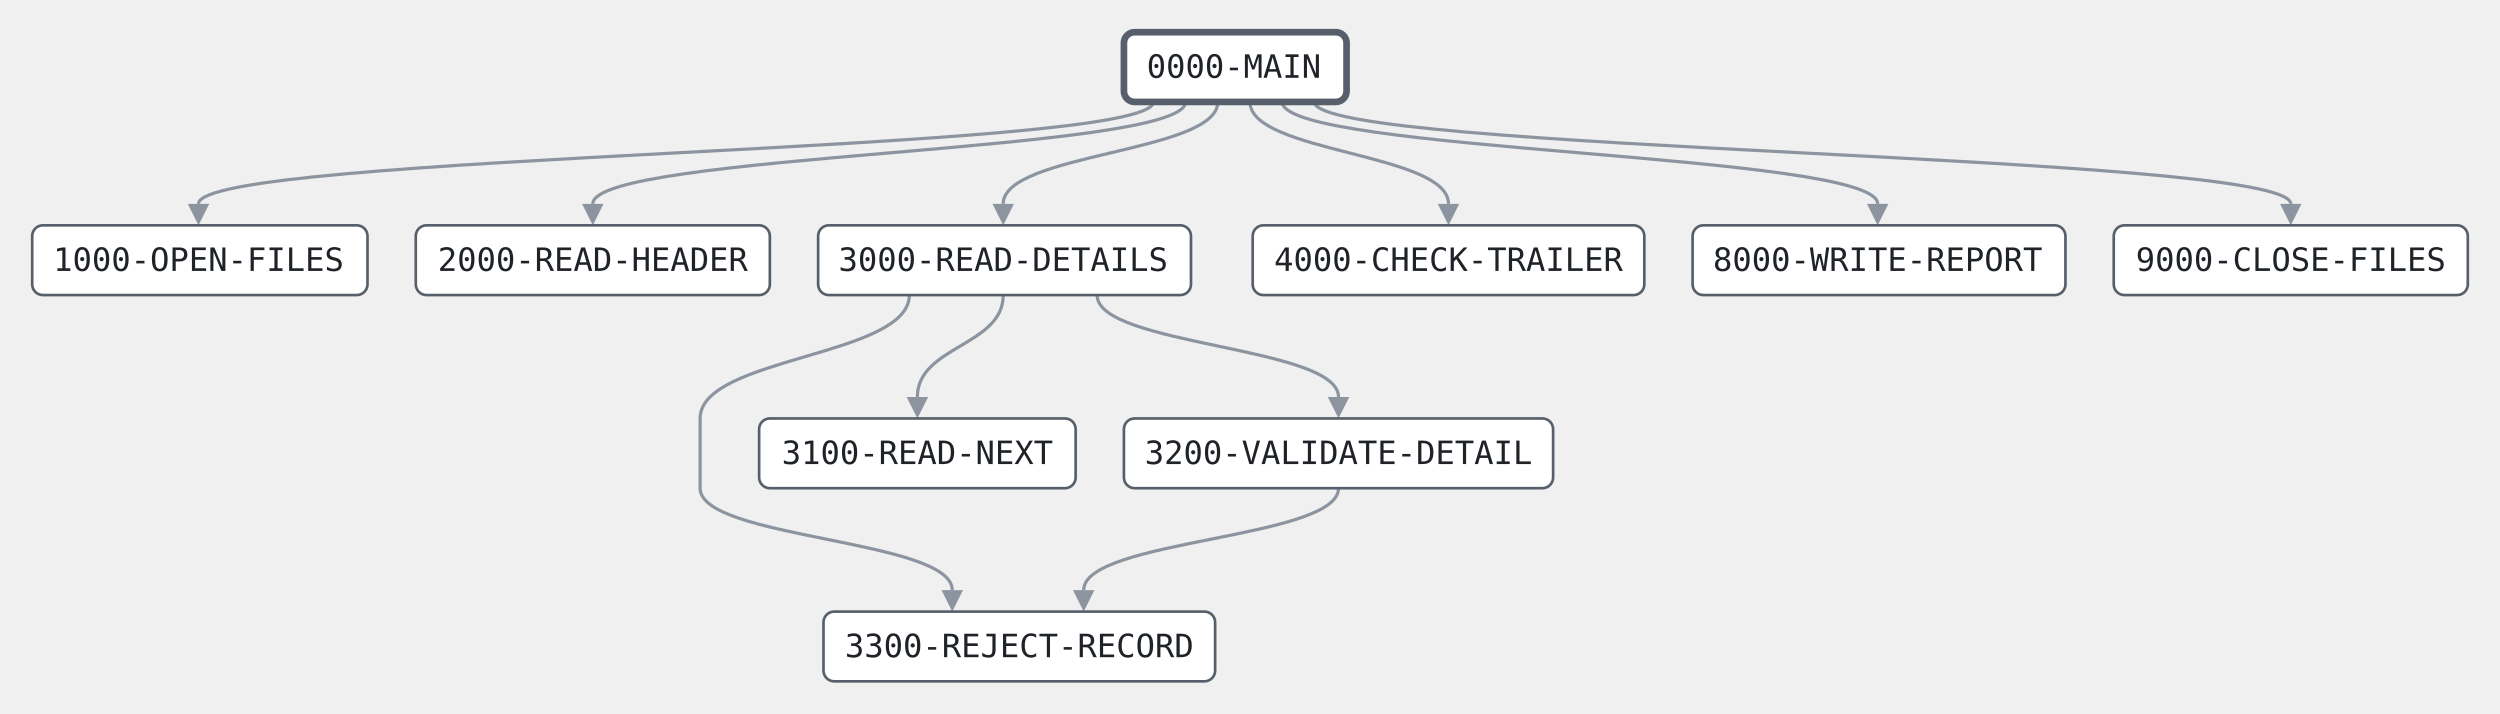
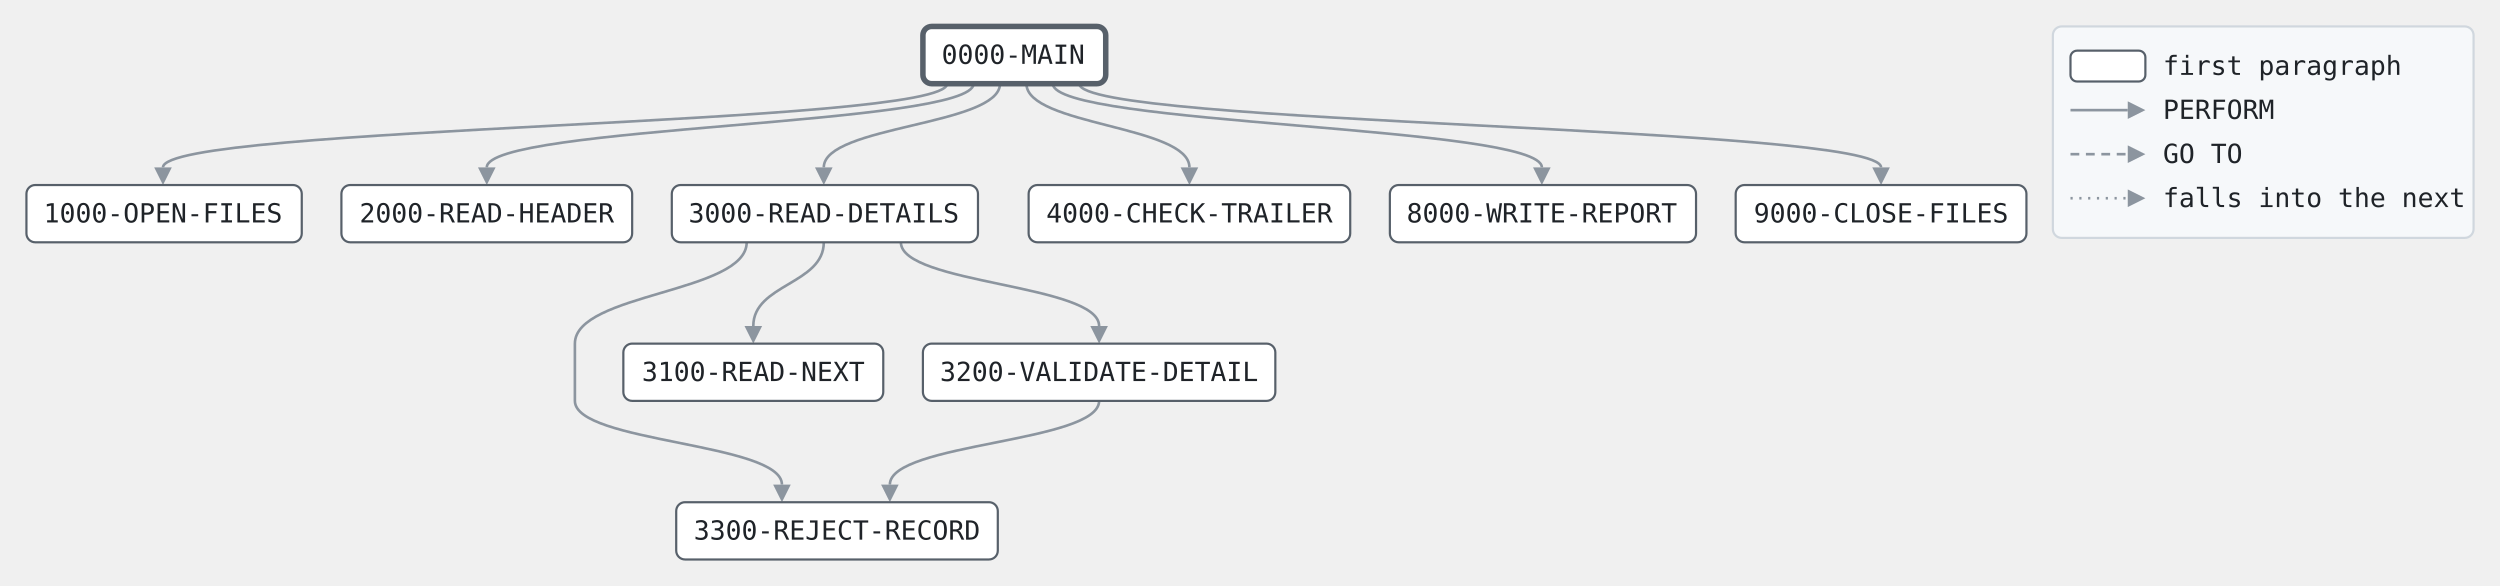
- <svg xmlns="http://www.w3.org/2000/svg" width="932" height="266" viewBox="0 0 932 266" font-family="ui-monospace, SFMono-Regular, Menlo, Consolas, monospace" font-size="12">
+ <svg xmlns="http://www.w3.org/2000/svg" width="1135" height="266" viewBox="0 0 1135 266" font-family="ui-monospace, SFMono-Regular, Menlo, Consolas, monospace" font-size="12">
  <style>
.box { fill: #ffffff; stroke: #57606a; stroke-width: 1 }
.box.emphasis { stroke-width: 2.5 }
.box.data { fill: #e8eef6; stroke: #8c959f }
.box.dashed { stroke-dasharray: 4 3 }
.label { fill: #1f2328 }
.edge { fill: none; stroke: #8c959f; stroke-width: 1.2 }
.edge.dashed { stroke-dasharray: 4 3 }
.edge.dotted { stroke-dasharray: 1 3 }
.head { fill: #8c959f }
+ .legend { fill: #f6f8fa; stroke: #d0d7de }
@media (prefers-color-scheme: dark) {
  .box { fill: #161b22; stroke: #8b949e }
  .box.data { fill: #1f2a3a; stroke: #6e7681 }
  .label { fill: #e6edf3 }
  .edge { stroke: #6e7681 }
  .head { fill: #6e7681 }
+   .legend { fill: #0d1117; stroke: #30363d }
}
</style>
  <defs>
    <marker id="arrow" viewBox="0 0 8 8" refX="0" refY="4" markerUnits="userSpaceOnUse" markerWidth="8" markerHeight="8" orient="auto-start-reverse">
      <path class="head" d="M0,0 L8,4 L0,8 z" />
    </marker>
  </defs>
  <path class="edge" d="M430,38 C430,57 74,57 74,76" marker-end="url(#arrow)" />
  <path class="edge" d="M442,38 C442,57 221,57 221,76" marker-end="url(#arrow)" />
  <path class="edge" d="M454,38 C454,57 374,57 374,76" marker-end="url(#arrow)" />
  <path class="edge" d="M466,38 C466,57 540,57 540,76" marker-end="url(#arrow)" />
  <path class="edge" d="M478,38 C478,57 700,57 700,76" marker-end="url(#arrow)" />
  <path class="edge" d="M490,38 C490,57 854,57 854,76" marker-end="url(#arrow)" />
  <path class="edge" d="M374,110 C374,129 342,129 342,148" marker-end="url(#arrow)" />
  <path class="edge" d="M409,110 C409,129 499,129 499,148" marker-end="url(#arrow)" />
  <path class="edge" d="M339,110 C339,133 261,133 261,156 L261,182 C261,201 355,201 355,220" marker-end="url(#arrow)" />
  <path class="edge" d="M499,182 C499,201 404,201 404,220" marker-end="url(#arrow)" />
  <a href="../../../pangaea/programs/TXVALID.cbl#L101">
    <rect class="box emphasis" x="419" y="12" width="83" height="26" rx="4" />
    <text class="label" x="460" y="29" text-anchor="middle">0000-MAIN</text>
  </a>
  <a href="../../../pangaea/programs/TXVALID.cbl#L123">
    <rect class="box" x="12" y="84" width="125" height="26" rx="4" />
    <text class="label" x="74" y="101" text-anchor="middle">1000-OPEN-FILES</text>
  </a>
  <a href="../../../pangaea/programs/TXVALID.cbl#L145">
    <rect class="box" x="155" y="84" width="132" height="26" rx="4" />
    <text class="label" x="221" y="101" text-anchor="middle">2000-READ-HEADER</text>
  </a>
  <a href="../../../pangaea/programs/TXVALID.cbl#L161">
    <rect class="box" x="305" y="84" width="139" height="26" rx="4" />
    <text class="label" x="374" y="101" text-anchor="middle">3000-READ-DETAILS</text>
  </a>
  <a href="../../../pangaea/programs/TXVALID.cbl#L179">
    <rect class="box" x="283" y="156" width="118" height="26" rx="4" />
    <text class="label" x="342" y="173" text-anchor="middle">3100-READ-NEXT</text>
  </a>
  <a href="../../../pangaea/programs/TXVALID.cbl#L186">
    <rect class="box" x="419" y="156" width="160" height="26" rx="4" />
    <text class="label" x="499" y="173" text-anchor="middle">3200-VALIDATE-DETAIL</text>
  </a>
  <a href="../../../pangaea/programs/TXVALID.cbl#L220">
    <rect class="box" x="307" y="228" width="146" height="26" rx="4" />
    <text class="label" x="380" y="245" text-anchor="middle">3300-REJECT-RECORD</text>
  </a>
  <a href="../../../pangaea/programs/TXVALID.cbl#L227">
    <rect class="box" x="467" y="84" width="146" height="26" rx="4" />
    <text class="label" x="540" y="101" text-anchor="middle">4000-CHECK-TRAILER</text>
  </a>
  <a href="../../../pangaea/programs/TXVALID.cbl#L248">
    <rect class="box" x="631" y="84" width="139" height="26" rx="4" />
    <text class="label" x="700" y="101" text-anchor="middle">8000-WRITE-REPORT</text>
  </a>
  <a href="../../../pangaea/programs/TXVALID.cbl#L280">
    <rect class="box" x="788" y="84" width="132" height="26" rx="4" />
    <text class="label" x="854" y="101" text-anchor="middle">9000-CLOSE-FILES</text>
  </a>
+   <g class="legend-keys">
+     <rect class="legend" x="932" y="12" width="191" height="96" rx="4" />
+     <rect class="box" x="940" y="23" width="34" height="14" rx="3" />
+     <text class="label" x="982" y="34">first paragraph</text>
+     <path class="edge" d="M940,50 L966,50" marker-end="url(#arrow)" />
+     <text class="label" x="982" y="54">PERFORM</text>
+     <path class="edge dashed" d="M940,70 L966,70" marker-end="url(#arrow)" />
+     <text class="label" x="982" y="74">GO TO</text>
+     <path class="edge dotted" d="M940,90 L966,90" marker-end="url(#arrow)" />
+     <text class="label" x="982" y="94">falls into the next</text>
+   </g>
</svg>
